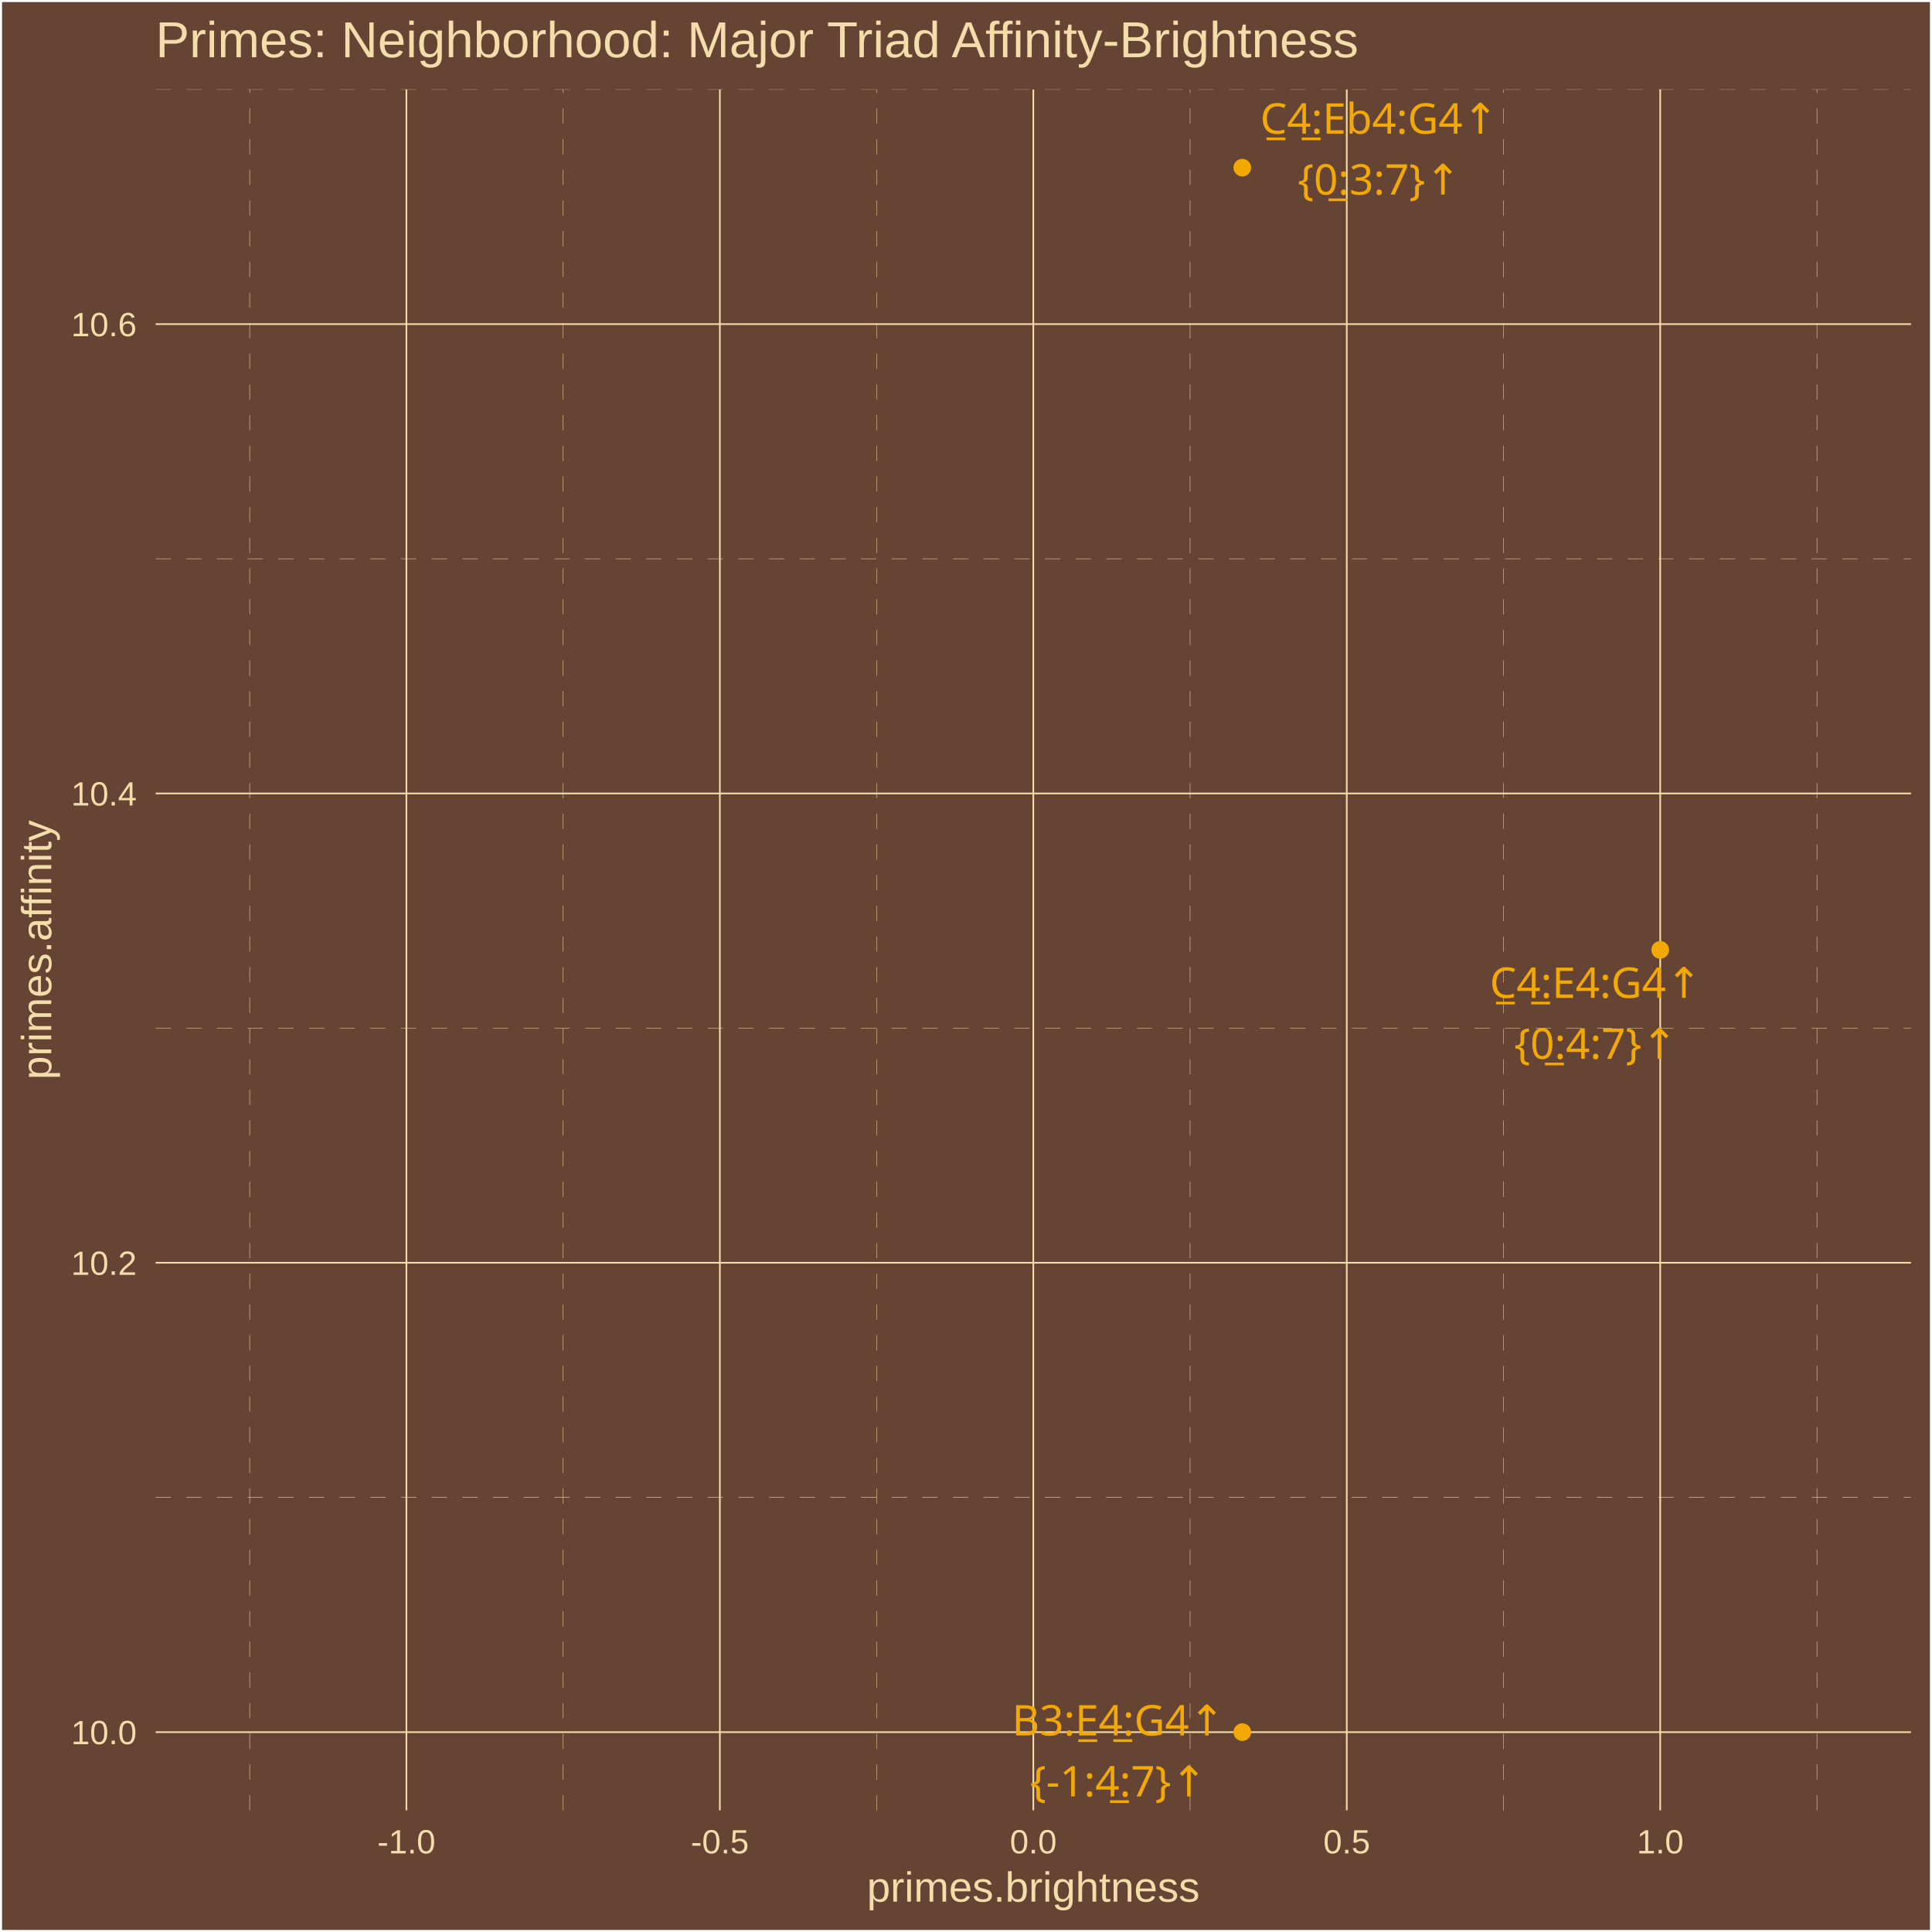
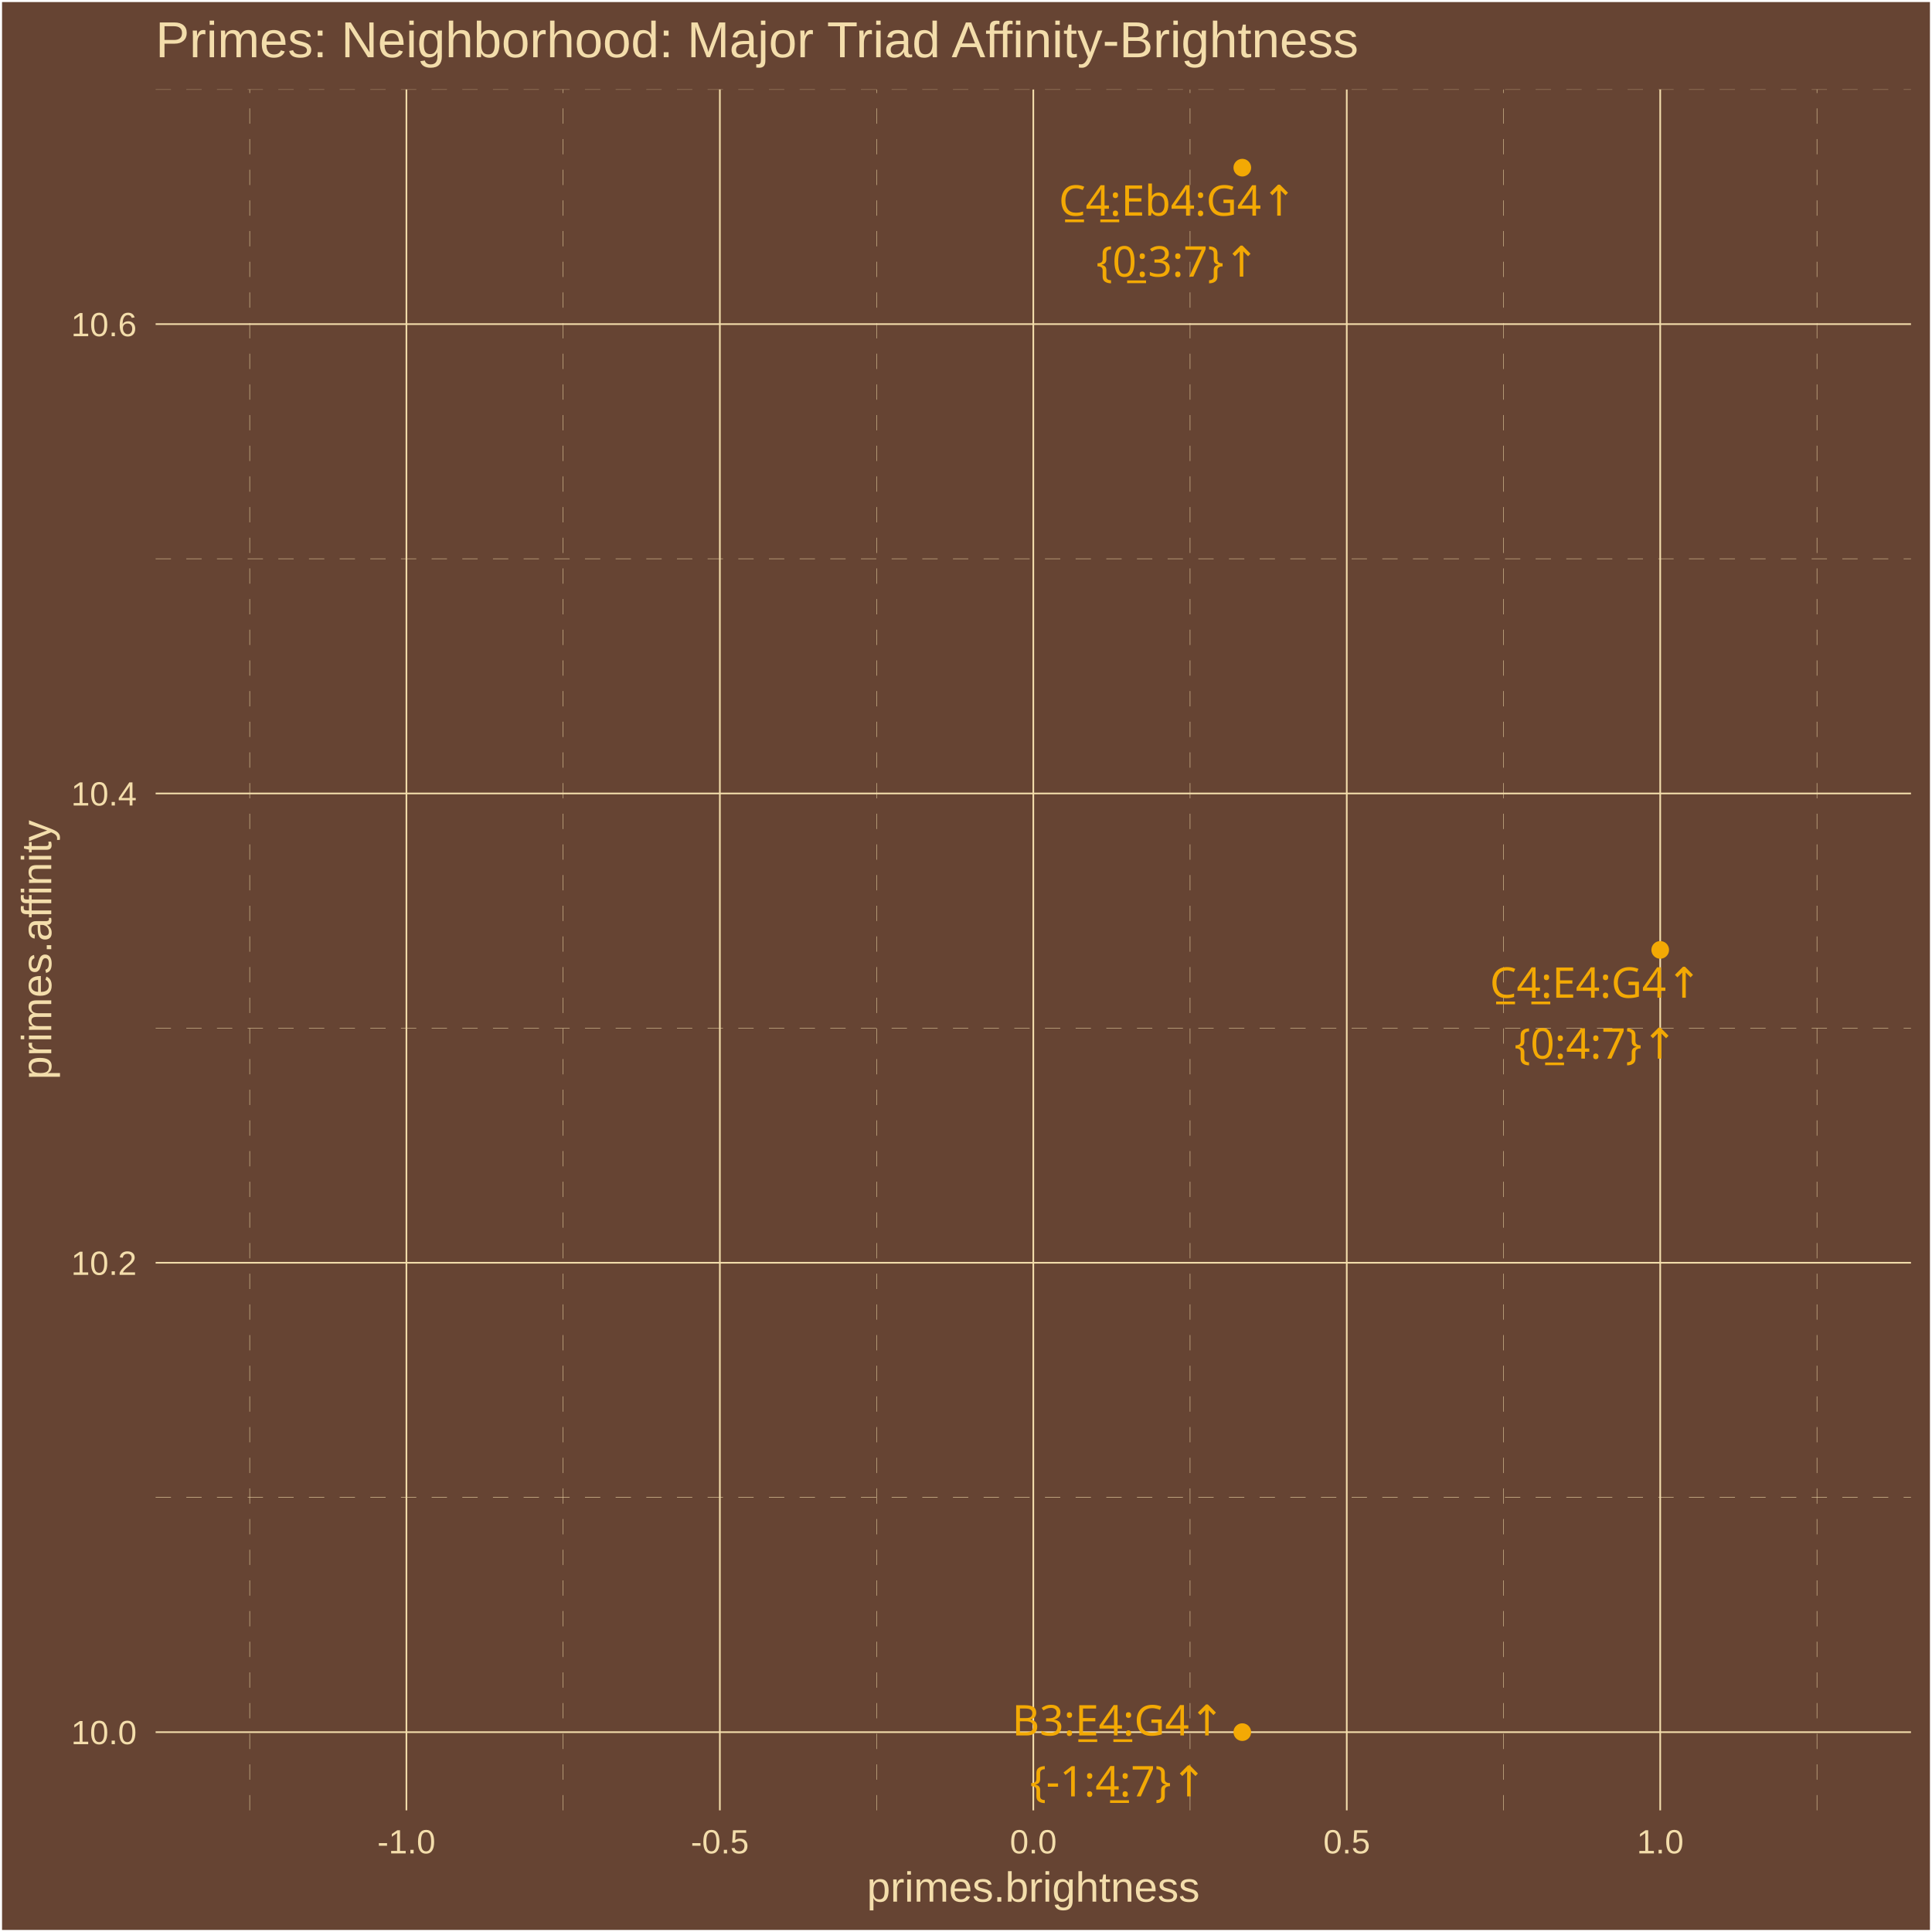
<svg xmlns="http://www.w3.org/2000/svg" class="svglite" width="504.00pt" height="504.00pt" viewBox="0 0 504.00 504.00">
  <defs>
    <style type="text/css">
    .svglite line, .svglite polyline, .svglite polygon, .svglite path, .svglite rect, .svglite circle {
      fill: none;
      stroke: #000000;
      stroke-linecap: round;
      stroke-linejoin: round;
      stroke-miterlimit: 10.00;
    }
    .svglite text {
      white-space: pre;
    }
  </style>
  </defs>
  <rect width="100%" height="100%" style="stroke: none; fill: #664433;" />
  <defs>
    <clipPath id="cpMC4wMHw1MDQuMDB8MC4wMHw1MDQuMDA=">
      <rect x="0.00" y="0.00" width="504.00" height="504.00" />
    </clipPath>
  </defs>
  <g clip-path="url(#cpMC4wMHw1MDQuMDB8MC4wMHw1MDQuMDA=)">
    <rect x="0.00" y="-0" width="504.00" height="504.00" style="stroke-width: 1.07; stroke: #FFFFFF; fill: #664433;" />
  </g>
  <defs>
    <clipPath id="cpNDAuNjB8NDk4LjUyfDIzLjM0fDQ3Mi4yNw==">
      <rect x="40.60" y="23.34" width="457.92" height="448.93" />
    </clipPath>
  </defs>
  <g clip-path="url(#cpNDAuNjB8NDk4LjUyfDIzLjM0fDQ3Mi4yNw==)">
    <rect x="40.60" y="23.34" width="457.92" height="448.93" style="stroke-width: 1.07; stroke: none; fill: #664433;" />
    <polyline points="40.60,390.64 498.52,390.64 " style="stroke-width: 0.11; stroke: #F3DDAB; stroke-dasharray: 4.00,4.00; stroke-linecap: butt;" />
    <polyline points="40.60,268.21 498.52,268.21 " style="stroke-width: 0.11; stroke: #F3DDAB; stroke-dasharray: 4.00,4.00; stroke-linecap: butt;" />
    <polyline points="40.60,145.77 498.52,145.77 " style="stroke-width: 0.11; stroke: #F3DDAB; stroke-dasharray: 4.00,4.00; stroke-linecap: butt;" />
    <polyline points="40.60,23.34 498.52,23.34 " style="stroke-width: 0.11; stroke: #F3DDAB; stroke-dasharray: 4.00,4.00; stroke-linecap: butt;" />
    <polyline points="65.14,472.27 65.14,23.34 " style="stroke-width: 0.11; stroke: #F3DDAB; stroke-dasharray: 4.00,4.00; stroke-linecap: butt;" />
    <polyline points="146.91,472.27 146.91,23.34 " style="stroke-width: 0.11; stroke: #F3DDAB; stroke-dasharray: 4.00,4.00; stroke-linecap: butt;" />
    <polyline points="228.68,472.27 228.68,23.34 " style="stroke-width: 0.11; stroke: #F3DDAB; stroke-dasharray: 4.00,4.00; stroke-linecap: butt;" />
    <polyline points="310.45,472.27 310.45,23.34 " style="stroke-width: 0.11; stroke: #F3DDAB; stroke-dasharray: 4.00,4.00; stroke-linecap: butt;" />
    <polyline points="392.22,472.27 392.22,23.34 " style="stroke-width: 0.11; stroke: #F3DDAB; stroke-dasharray: 4.00,4.00; stroke-linecap: butt;" />
    <polyline points="473.99,472.27 473.99,23.34 " style="stroke-width: 0.11; stroke: #F3DDAB; stroke-dasharray: 4.00,4.00; stroke-linecap: butt;" />
    <polyline points="40.60,451.86 498.52,451.86 " style="stroke-width: 0.43; stroke: #F3DDAB; stroke-linecap: butt;" />
    <polyline points="40.60,329.42 498.52,329.42 " style="stroke-width: 0.43; stroke: #F3DDAB; stroke-linecap: butt;" />
    <polyline points="40.60,206.99 498.52,206.99 " style="stroke-width: 0.43; stroke: #F3DDAB; stroke-linecap: butt;" />
    <polyline points="40.60,84.55 498.52,84.55 " style="stroke-width: 0.43; stroke: #F3DDAB; stroke-linecap: butt;" />
    <polyline points="106.02,472.27 106.02,23.34 " style="stroke-width: 0.43; stroke: #F3DDAB; stroke-linecap: butt;" />
    <polyline points="187.79,472.27 187.79,23.34 " style="stroke-width: 0.43; stroke: #F3DDAB; stroke-linecap: butt;" />
    <polyline points="269.56,472.27 269.56,23.34 " style="stroke-width: 0.43; stroke: #F3DDAB; stroke-linecap: butt;" />
    <polyline points="351.33,472.27 351.33,23.34 " style="stroke-width: 0.43; stroke: #F3DDAB; stroke-linecap: butt;" />
    <polyline points="433.10,472.27 433.10,23.34 " style="stroke-width: 0.43; stroke: #F3DDAB; stroke-linecap: butt;" />
    <circle cx="433.10" cy="247.80" r="1.95" style="stroke-width: 0.71; stroke: #F3A904; fill: #F3A904;" />
    <circle cx="324.08" cy="451.86" r="1.95" style="stroke-width: 0.71; stroke: #F3A904; fill: #F3A904;" />
    <circle cx="324.08" cy="43.74" r="1.95" style="stroke-width: 0.71; stroke: #F3A904; fill: #F3A904;" />
-     <text x="416.25" y="260.31" text-anchor="middle" style="font-size: 11.04px;fill: #F3A904; font-family: &quot;Arial Unicode MS&quot;;" textLength="56.30px" lengthAdjust="spacingAndGlyphs">C̲4̲:E4:G4↑</text>
-     <text x="416.25" y="276.21" text-anchor="middle" style="font-size: 11.04px;fill: #F3A904; font-family: &quot;Arial Unicode MS&quot;;" textLength="39.77px" lengthAdjust="spacingAndGlyphs">{0̲:4:7}↑</text>
-     <text x="291.73" y="452.73" text-anchor="middle" style="font-size: 11.04px;fill: #F3A904; font-family: &quot;Arial Unicode MS&quot;;" textLength="55.70px" lengthAdjust="spacingAndGlyphs">B3:E̲4̲:G4↑</text>
-     <text x="291.73" y="468.63" text-anchor="middle" style="font-size: 11.04px;fill: #F3A904; font-family: &quot;Arial Unicode MS&quot;;" textLength="43.44px" lengthAdjust="spacingAndGlyphs">{-1:4̲:7}↑</text>
-     <text x="359.78" y="34.87" text-anchor="middle" style="font-size: 11.04px;fill: #F3A904; font-family: &quot;Arial Unicode MS&quot;;" textLength="62.44px" lengthAdjust="spacingAndGlyphs">C̲4̲:Eb4:G4↑</text>
-     <text x="359.78" y="50.77" text-anchor="middle" style="font-size: 11.04px;fill: #F3A904; font-family: &quot;Arial Unicode MS&quot;;" textLength="39.77px" lengthAdjust="spacingAndGlyphs">{0̲:3:7}↑</text>
+     <text x="416.29" y="260.28" text-anchor="middle" style="font-size: 11.04px;fill: #F3A904; font-family: &quot;Arial Unicode MS&quot;;" textLength="56.30px" lengthAdjust="spacingAndGlyphs">C̲4̲:E4:G4↑</text>
+     <text x="416.29" y="276.17" text-anchor="middle" style="font-size: 11.04px;fill: #F3A904; font-family: &quot;Arial Unicode MS&quot;;" textLength="39.77px" lengthAdjust="spacingAndGlyphs">{0̲:4:7}↑</text>
+     <text x="291.74" y="452.73" text-anchor="middle" style="font-size: 11.04px;fill: #F3A904; font-family: &quot;Arial Unicode MS&quot;;" textLength="55.70px" lengthAdjust="spacingAndGlyphs">B3:E̲4̲:G4↑</text>
+     <text x="291.74" y="468.63" text-anchor="middle" style="font-size: 11.04px;fill: #F3A904; font-family: &quot;Arial Unicode MS&quot;;" textLength="43.44px" lengthAdjust="spacingAndGlyphs">{-1:4̲:7}↑</text>
+     <text x="307.24" y="56.26" text-anchor="middle" style="font-size: 11.04px;fill: #F3A904; font-family: &quot;Arial Unicode MS&quot;;" textLength="62.44px" lengthAdjust="spacingAndGlyphs">C̲4̲:Eb4:G4↑</text>
+     <text x="307.24" y="72.16" text-anchor="middle" style="font-size: 11.04px;fill: #F3A904; font-family: &quot;Arial Unicode MS&quot;;" textLength="39.77px" lengthAdjust="spacingAndGlyphs">{0̲:3:7}↑</text>
  </g>
  <g clip-path="url(#cpMC4wMHw1MDQuMDB8MC4wMHw1MDQuMDA=)">
    <text x="35.67" y="455.01" text-anchor="end" style="font-size: 8.80px;fill: #F3DDAB; font-family: &quot;Arial&quot;;" textLength="17.13px" lengthAdjust="spacingAndGlyphs">10.0</text>
    <text x="35.67" y="332.58" text-anchor="end" style="font-size: 8.80px;fill: #F3DDAB; font-family: &quot;Arial&quot;;" textLength="17.13px" lengthAdjust="spacingAndGlyphs">10.2</text>
    <text x="35.67" y="210.14" text-anchor="end" style="font-size: 8.80px;fill: #F3DDAB; font-family: &quot;Arial&quot;;" textLength="17.13px" lengthAdjust="spacingAndGlyphs">10.4</text>
    <text x="35.67" y="87.71" text-anchor="end" style="font-size: 8.80px;fill: #F3DDAB; font-family: &quot;Arial&quot;;" textLength="17.13px" lengthAdjust="spacingAndGlyphs">10.6</text>
    <text x="106.02" y="483.50" text-anchor="middle" style="font-size: 8.80px;fill: #F3DDAB; font-family: &quot;Arial&quot;;" textLength="15.16px" lengthAdjust="spacingAndGlyphs">-1.0</text>
    <text x="187.79" y="483.50" text-anchor="middle" style="font-size: 8.80px;fill: #F3DDAB; font-family: &quot;Arial&quot;;" textLength="15.16px" lengthAdjust="spacingAndGlyphs">-0.5</text>
    <text x="269.56" y="483.50" text-anchor="middle" style="font-size: 8.80px;fill: #F3DDAB; font-family: &quot;Arial&quot;;" textLength="12.23px" lengthAdjust="spacingAndGlyphs">0.0</text>
    <text x="351.33" y="483.50" text-anchor="middle" style="font-size: 8.80px;fill: #F3DDAB; font-family: &quot;Arial&quot;;" textLength="12.23px" lengthAdjust="spacingAndGlyphs">0.5</text>
    <text x="433.10" y="483.50" text-anchor="middle" style="font-size: 8.80px;fill: #F3DDAB; font-family: &quot;Arial&quot;;" textLength="12.23px" lengthAdjust="spacingAndGlyphs">1.0</text>
    <text x="269.56" y="496.09" text-anchor="middle" style="font-size: 11.00px;fill: #F3DDAB; font-family: &quot;Arial&quot;;" textLength="86.82px" lengthAdjust="spacingAndGlyphs">primes.brightness</text>
    <text transform="translate(13.37,247.80) rotate(-90)" text-anchor="middle" style="font-size: 11.00px;fill: #F3DDAB; font-family: &quot;Arial&quot;;" textLength="67.85px" lengthAdjust="spacingAndGlyphs">primes.affinity</text>
    <text x="40.60" y="14.94" style="font-size: 13.20px;fill: #F3DDAB; font-family: &quot;Arial&quot;;" textLength="315.24px" lengthAdjust="spacingAndGlyphs">Primes: Neighborhood: Major Triad Affinity-Brightness</text>
  </g>
</svg>
